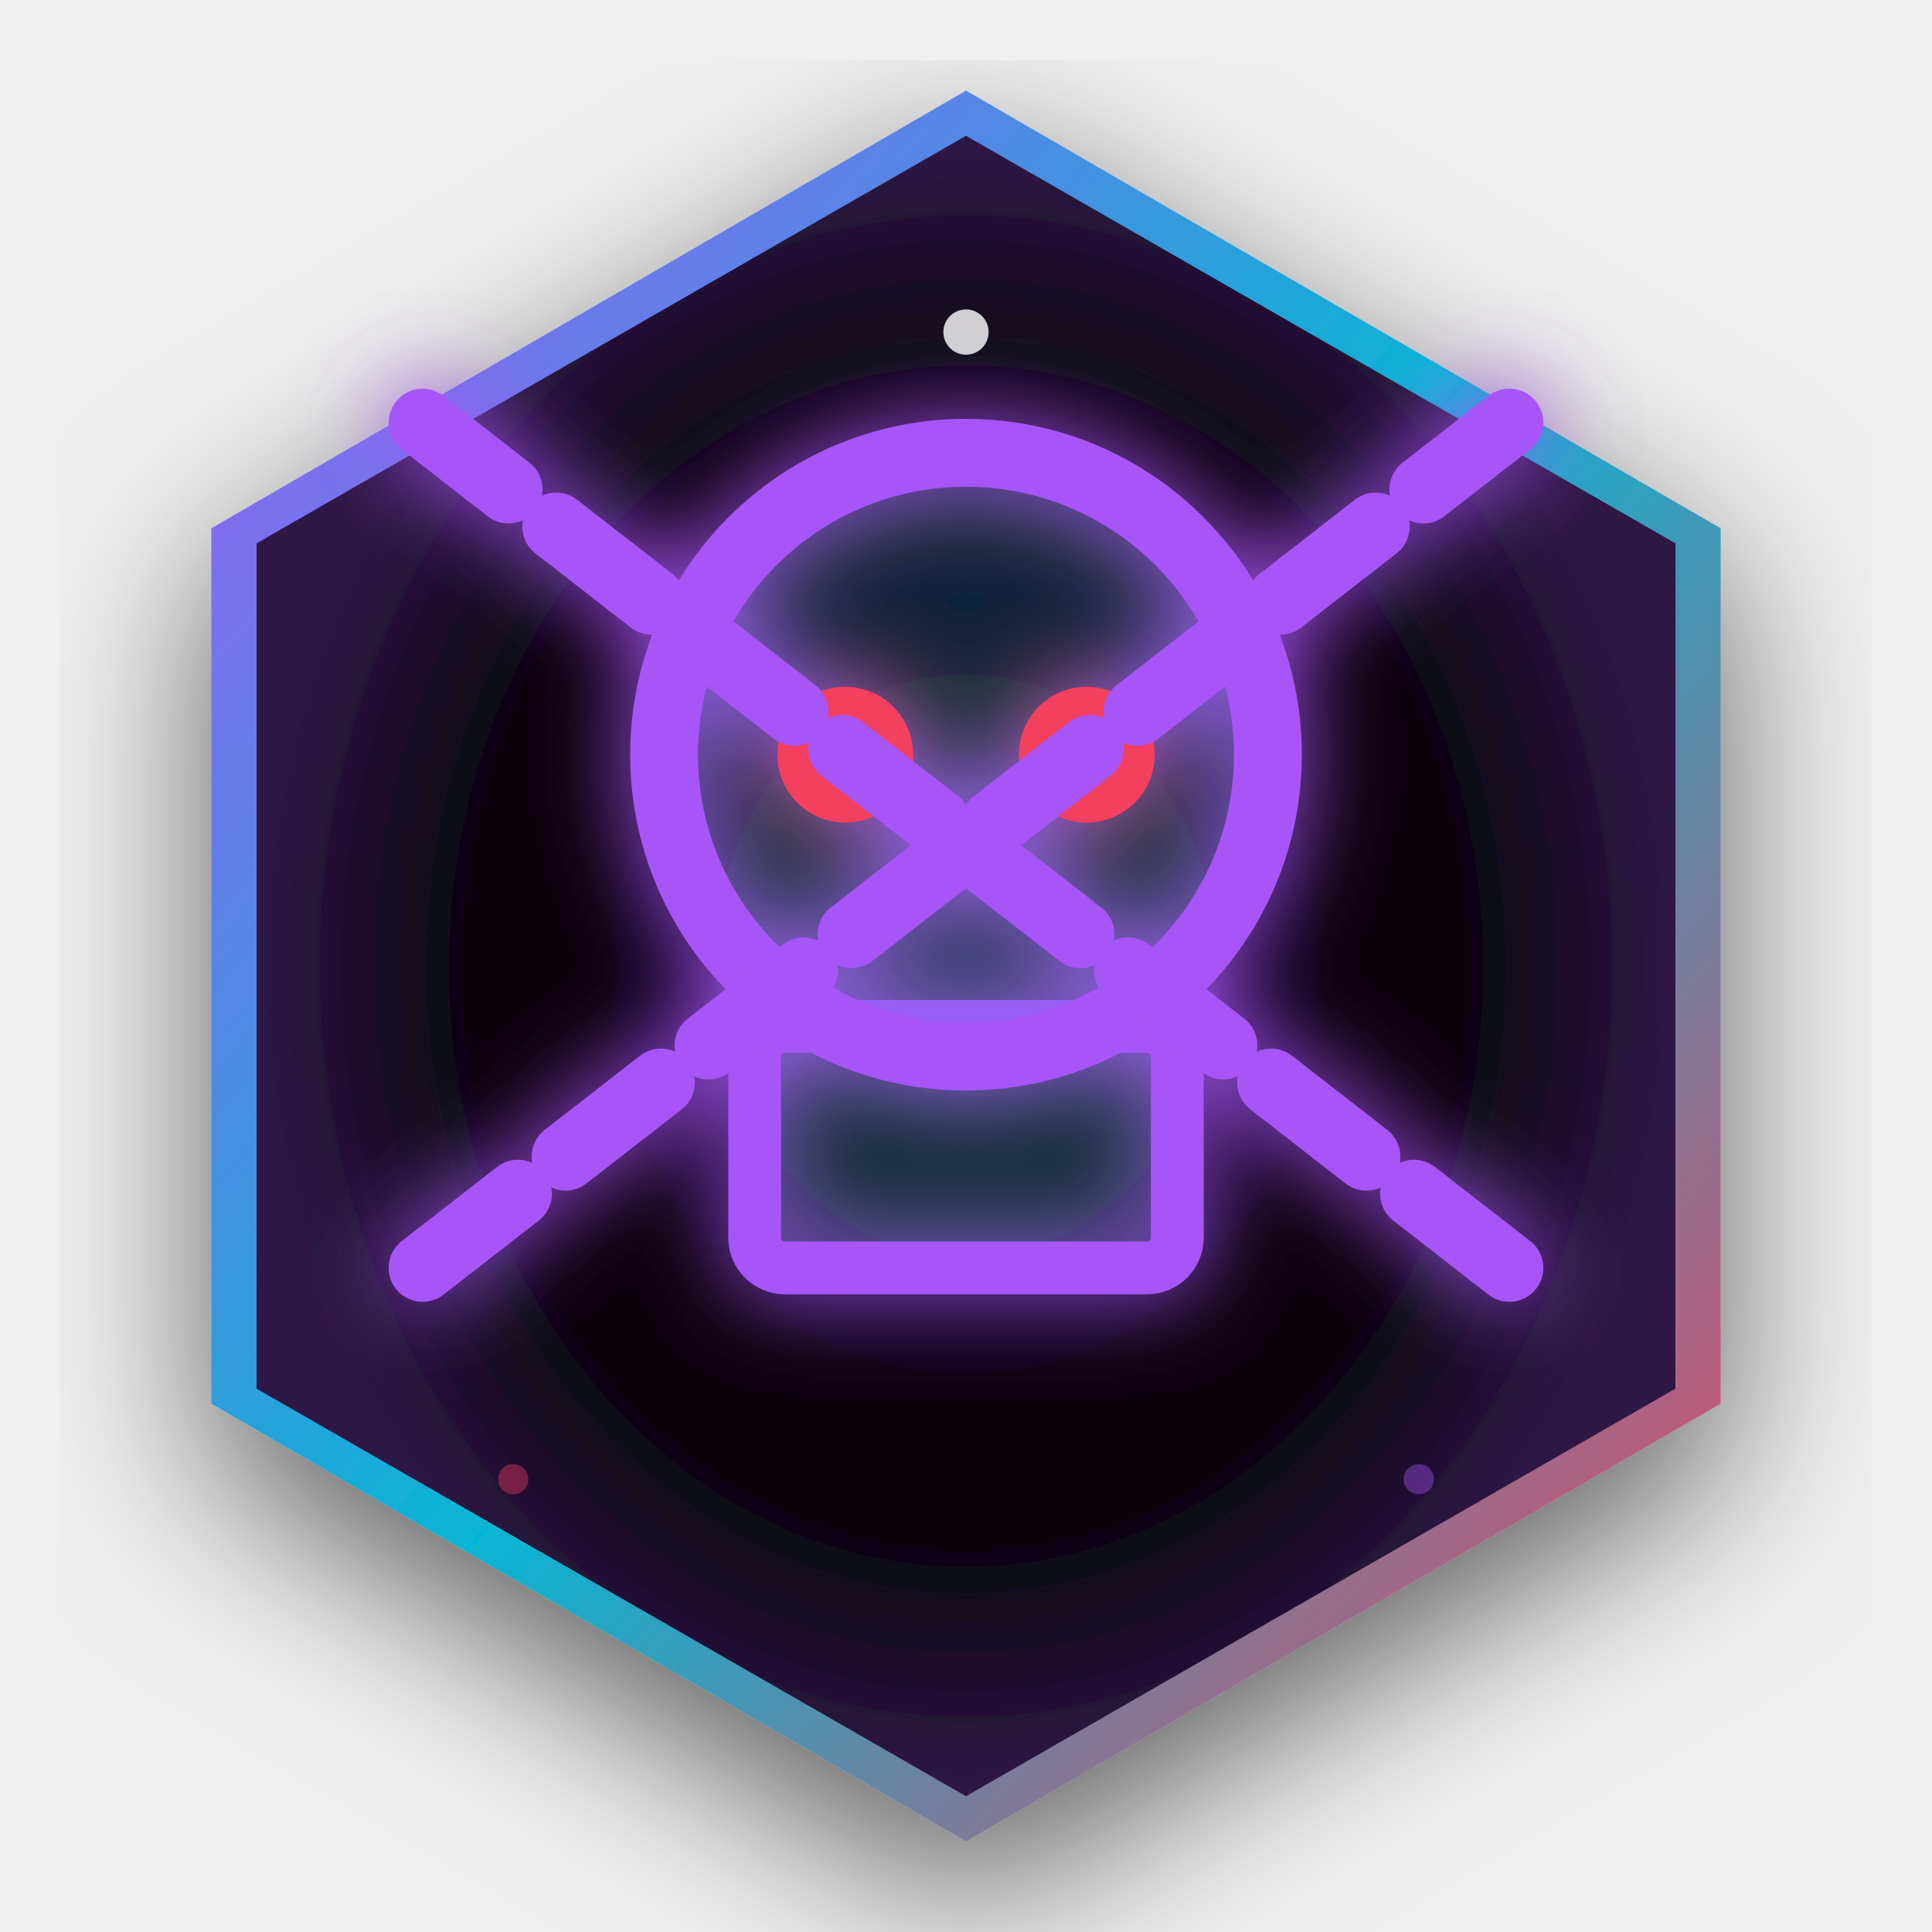
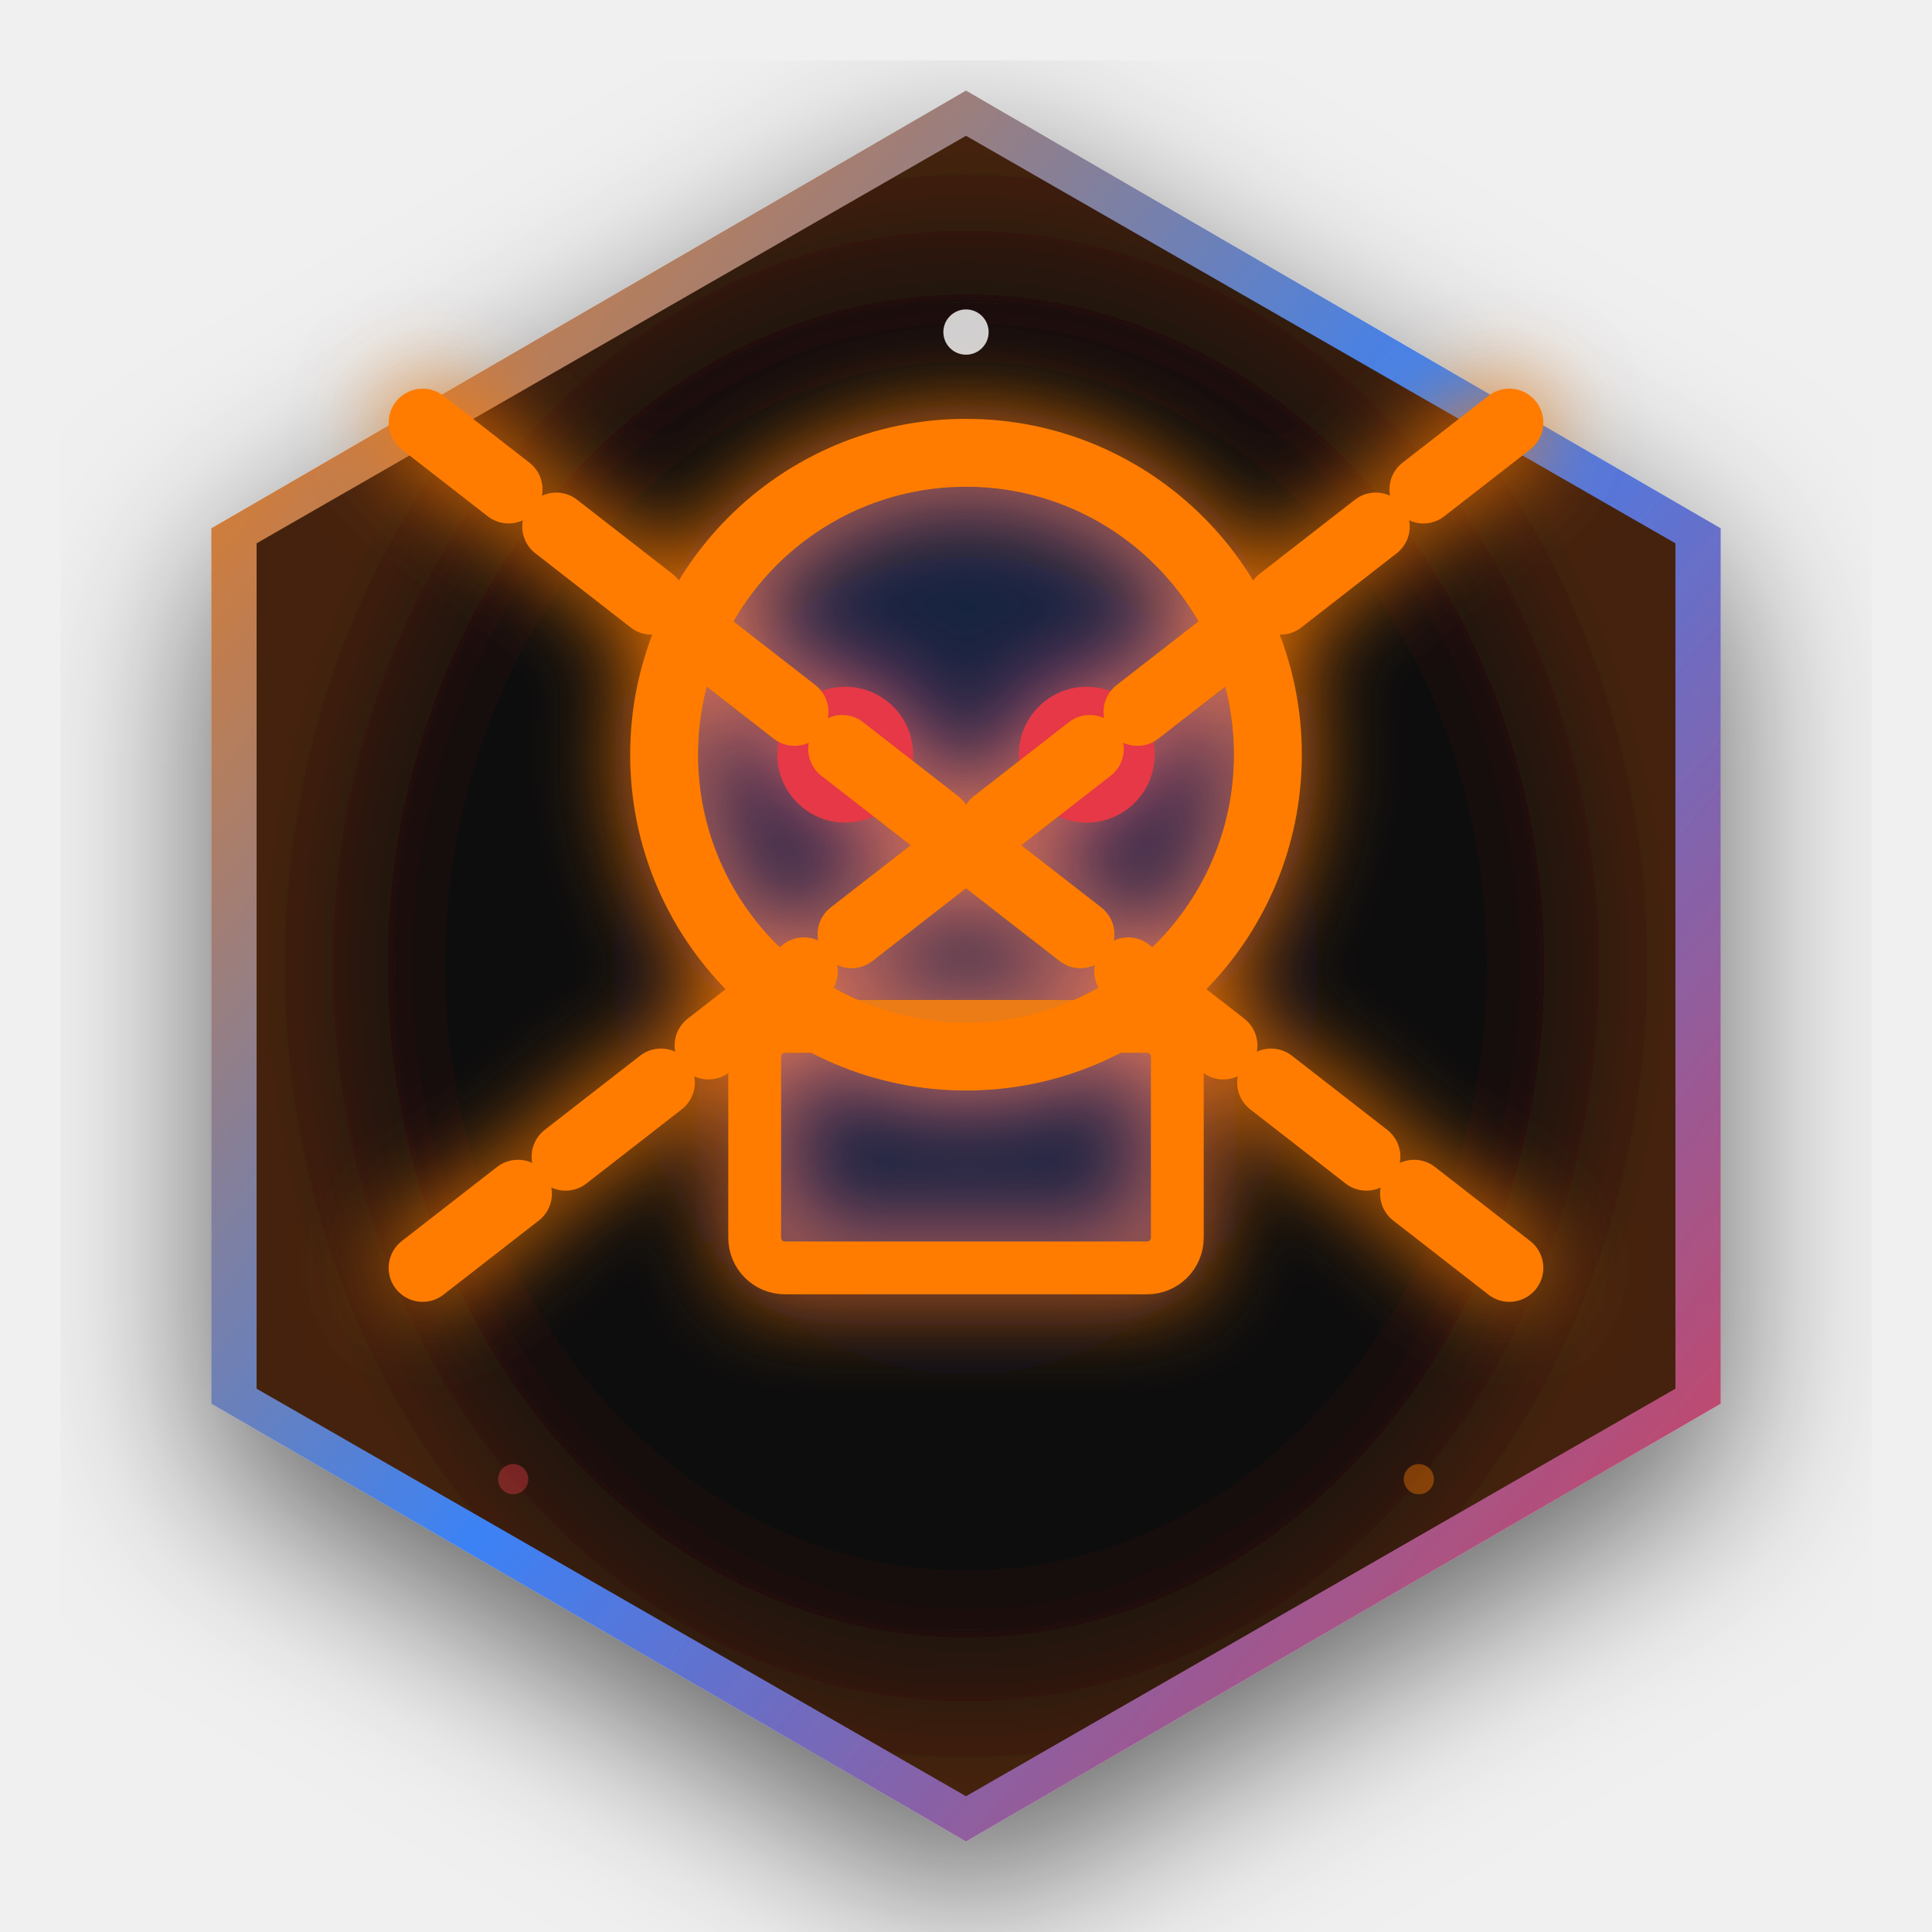
<svg xmlns="http://www.w3.org/2000/svg" viewBox="0 0 128 128" width="128" height="128">
  <defs>
    <radialGradient id="bgGrad" cx="50%" cy="50%" r="50%">
-       <stop offset="0%" stop-color="#11091a" />
-       <stop offset="100%" stop-color="#050209" />
+       <stop offset="0%" stop-color="#100d18" />
+       <stop offset="100%" stop-color="#06050b" />
    </radialGradient>
    <linearGradient id="borderGrad" x1="0%" y1="0%" x2="100%" y2="100%">
-       <stop offset="0%" stop-color="#a855f7" />
-       <stop offset="50%" stop-color="#06b6d4" />
-       <stop offset="100%" stop-color="#f43f5e" />
+       <stop offset="0%" stop-color="#FF7B00" />
+       <stop offset="50%" stop-color="#3B82F6" />
+       <stop offset="100%" stop-color="#E63946" />
    </linearGradient>
    <radialGradient id="innerGlow" cx="50%" cy="50%" r="50%">
-       <stop offset="70%" stop-color="#a855f7" stop-opacity="0" />
-       <stop offset="100%" stop-color="#a855f7" stop-opacity="0.25" />
+       <stop offset="70%" stop-color="#FF7B00" stop-opacity="0" />
+       <stop offset="100%" stop-color="#FF7B00" stop-opacity="0.25" />
    </radialGradient>
    <filter id="glow" x="-20%" y="-20%" width="140%" height="140%">
      <feGaussianBlur stdDeviation="3" result="blur" />
      <feMerge>
        <feMergeNode in="blur" />
        <feMergeNode in="SourceGraphic" />
      </feMerge>
    </filter>
    <filter id="shadow" x="-10%" y="-10%" width="120%" height="120%">
      <feDropShadow dx="0" dy="4" stdDeviation="6" flood-color="#000000" flood-opacity="0.6" />
    </filter>
  </defs>
  <g filter="url(#shadow)">
    <polygon points="64,6 114,35 114,93 64,122 14,93 14,35" fill="url(#borderGrad)" />
    <polygon points="64,9 111,36 111,92 64,119 17,92 17,36" fill="url(#bgGrad)" />
    <polygon points="64,9 111,36 111,92 64,119 17,92 17,36" fill="url(#innerGlow)" />
  </g>
  <g filter="url(#glow)">
-     <g stroke="#a855f7" stroke-width="3.5" fill="none" stroke-linecap="round" stroke-linejoin="round">
-       <rect x="50" y="68" width="28" height="16" rx="2" fill="#06b6d4" fill-opacity="0.1" />
-       <circle cx="64" cy="50" r="20" fill="#06b6d4" fill-opacity="0.1" stroke-width="4.5" />
-       <circle cx="56" cy="50" r="4.5" fill="#f43f5e" stroke="none" />
-       <circle cx="72" cy="50" r="4.5" fill="#f43f5e" stroke="none" />
+     <g stroke="#FF7B00" stroke-width="3.5" fill="none" stroke-linecap="round" stroke-linejoin="round">
+       <rect x="50" y="68" width="28" height="16" rx="2" fill="#3B82F6" fill-opacity="0.1" />
+       <circle cx="64" cy="50" r="20" fill="#3B82F6" fill-opacity="0.1" stroke-width="4.5" />
+       <circle cx="56" cy="50" r="4.5" fill="#E63946" stroke="none" />
+       <circle cx="72" cy="50" r="4.5" fill="#E63946" stroke="none" />
      <line x1="28" y1="84" x2="100" y2="28" stroke-width="4.5" stroke-dasharray="8,4" />
      <line x1="100" y1="84" x2="28" y2="28" stroke-width="4.5" stroke-dasharray="8,4" />
    </g>
  </g>
  <circle cx="64" cy="22" r="1.5" fill="#fff" opacity="0.8" />
-   <circle cx="34" cy="98" r="1" fill="#f43f5e" opacity="0.4" />
-   <circle cx="94" cy="98" r="1" fill="#a855f7" opacity="0.4" />
+   <circle cx="34" cy="98" r="1" fill="#E63946" opacity="0.4" />
+   <circle cx="94" cy="98" r="1" fill="#FF7B00" opacity="0.4" />
</svg>
